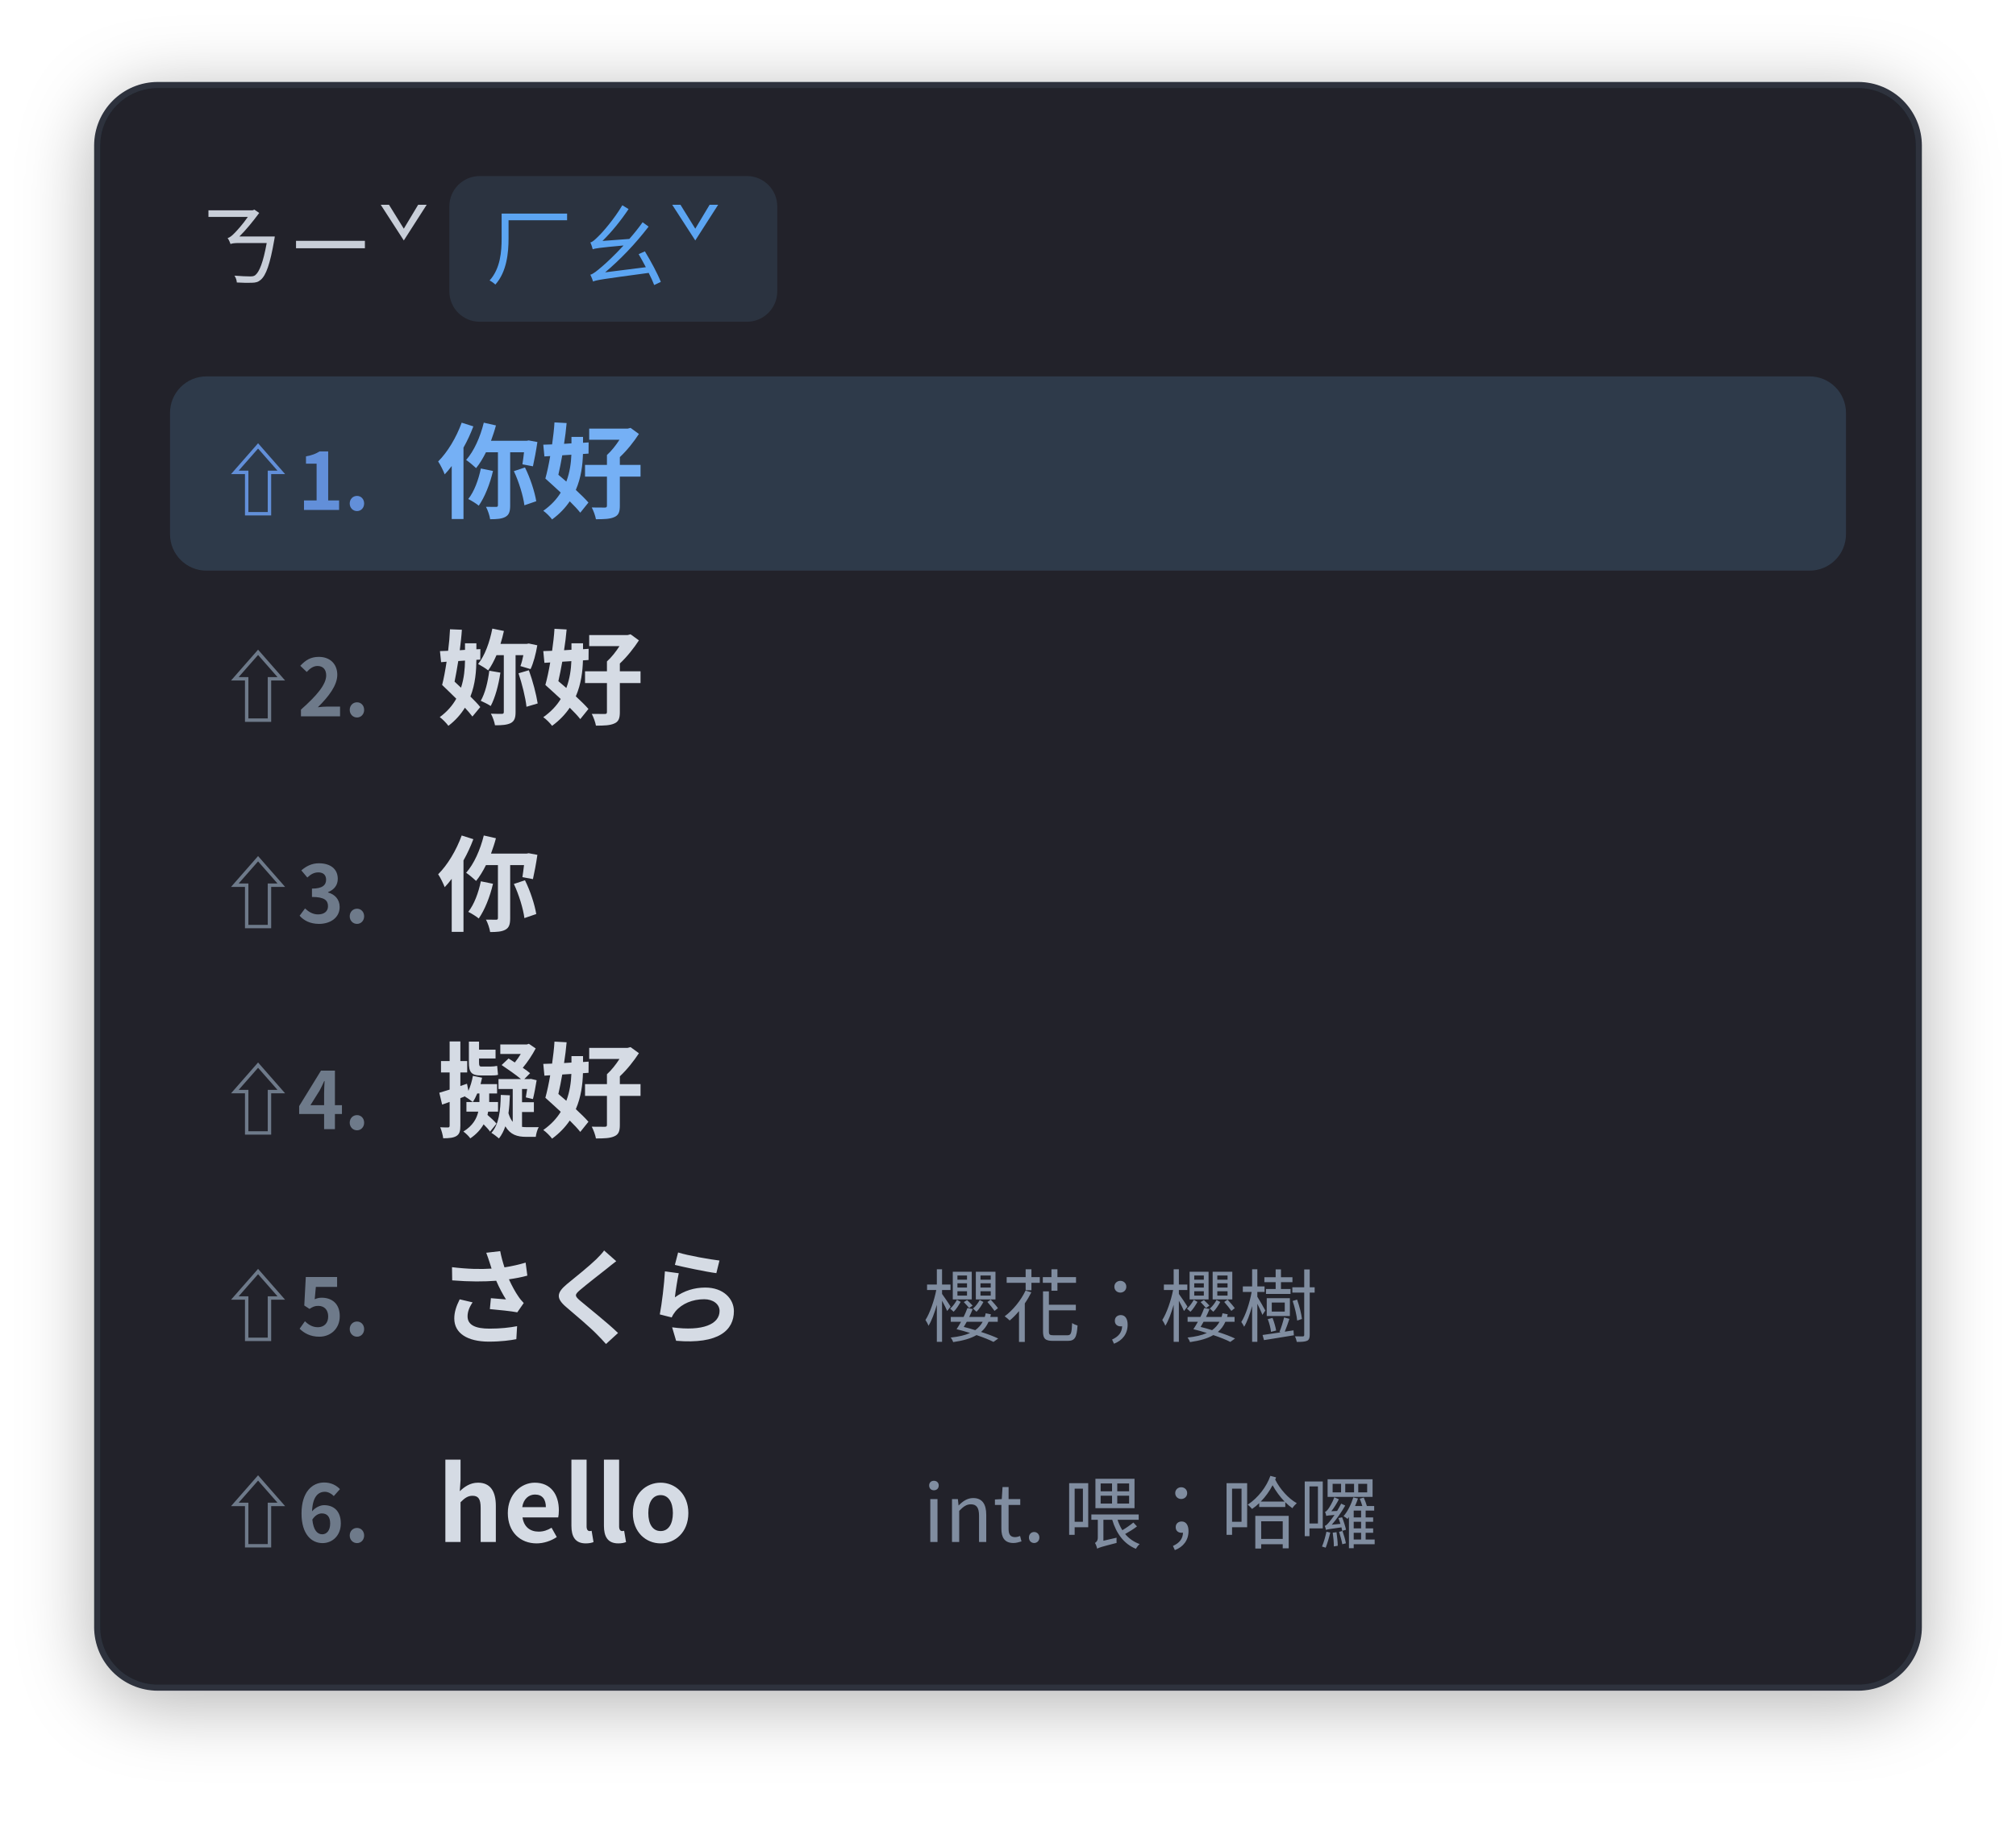
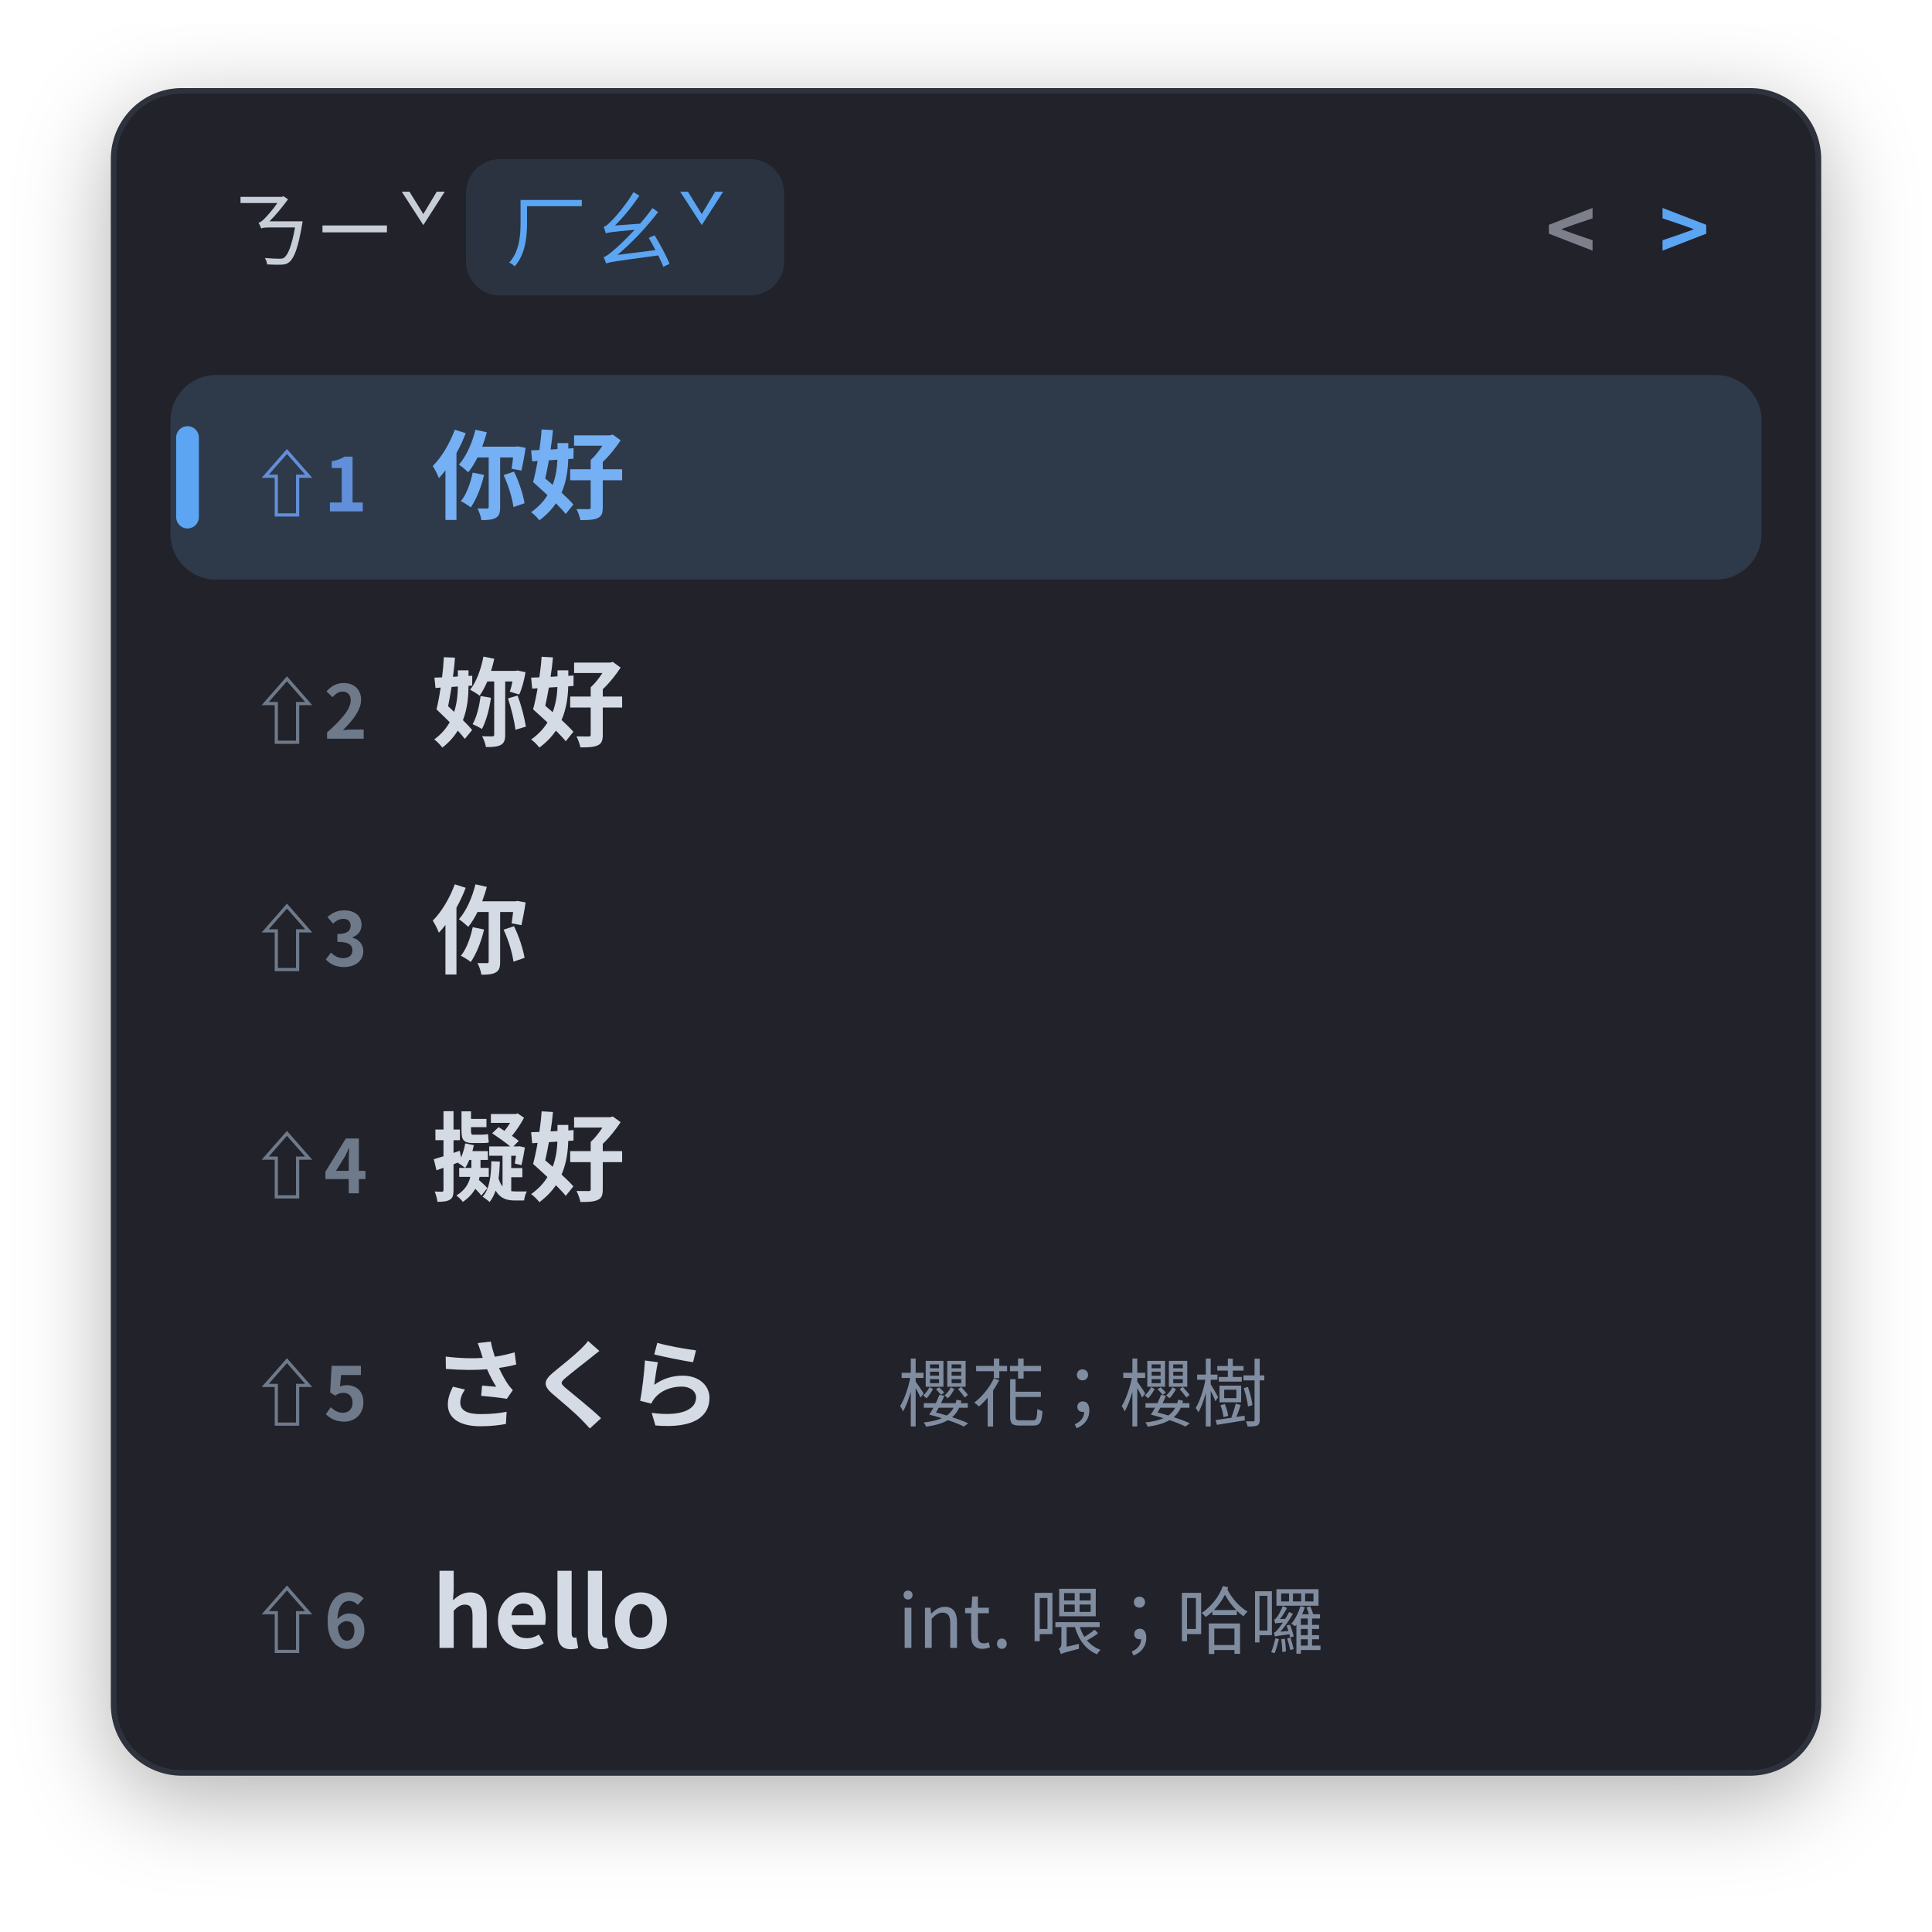
- <svg xmlns="http://www.w3.org/2000/svg" width="332" height="300" viewBox="0 0 332 300" role="img" aria-label="Nat Dark 主題預覽">
+ <svg xmlns="http://www.w3.org/2000/svg" width="340" height="340" viewBox="0 0 340 340" role="img" aria-label="Nat Dark 主題預覽">
  <defs>
-     <filter id="s" x="-20%" y="-20%" width="140%" height="150%">
-       <feDropShadow dx="0" dy="2" stdDeviation="6" flood-color="#000" flood-opacity="0.31" />
+     <filter id="s" x="-25%" y="-20%" width="150%" height="160%">
+       <feDropShadow dx="0" dy="4" stdDeviation="8" flood-color="#000" flood-opacity="0.31" />
    </filter>
  </defs>
-   <g transform="translate(16,14)" font-family="'Microsoft JhengHei','PingFang TC','Noto Sans CJK TC','Noto Sans TC',sans-serif">
-     <rect width="300" height="264" rx="10" fill="#20232B" stroke="#2D333D" stroke-width="1" filter="url(#s)" />
-     <text x="16" y="32" font-size="15" fill="#C8CED8">ㄋㄧˇ</text>
-     <rect x="58" y="15" width="54" height="24" rx="5" fill="#2B3340" />
-     <text x="64" y="32" font-size="15" fill="#5CA5F2">ㄏㄠˇ</text>
-     <rect x="12" y="48" width="276" height="32" rx="6" fill="#2E3A4A" />
-     <text x="20" y="70" font-size="13" font-weight="600" fill="#628FD9">⇧1.</text>
-     <text x="56" y="70" font-size="17" font-weight="700" fill="#75B0F5">你好</text>
-     <text x="20" y="104" font-size="13" font-weight="600" fill="#6E7A8A">⇧2.</text>
-     <text x="56" y="104" font-size="17" font-weight="700" fill="#D5DBE4">妳好</text>
-     <text x="20" y="138" font-size="13" font-weight="600" fill="#6E7A8A">⇧3.</text>
-     <text x="56" y="138" font-size="17" font-weight="700" fill="#D5DBE4">你</text>
-     <text x="20" y="172" font-size="13" font-weight="600" fill="#6E7A8A">⇧4.</text>
-     <text x="56" y="172" font-size="17" font-weight="700" fill="#D5DBE4">擬好</text>
-     <text x="20" y="206" font-size="13" font-weight="600" fill="#6E7A8A">⇧5.</text>
-     <text x="56" y="206" font-size="17" font-weight="700" fill="#D5DBE4">さくら</text>
-     <text x="136" y="206" font-size="13" fill="#808DA0">櫻花；櫻樹</text>
-     <text x="20" y="240" font-size="13" font-weight="600" fill="#6E7A8A">⇧6.</text>
-     <text x="56" y="240" font-size="17" font-weight="700" fill="#D5DBE4">hello</text>
-     <text x="136" y="240" font-size="13" fill="#808DA0">int. 喂；哈囉</text>
+   <g transform="translate(20,16)" font-family="'Microsoft JhengHei','PingFang TC','Noto Sans CJK TC','Noto Sans TC',sans-serif">
+     <rect width="300" height="296" rx="12" fill="#20232B" stroke="#2D333D" stroke-width="1" filter="url(#s)" />
+     <text x="20" y="30" font-size="15" fill="#C8CED8">ㄋㄧˇ</text>
+     <rect x="62" y="12" width="56" height="24" rx="6" fill="#2B3340" />
+     <text x="69" y="30" font-size="15" fill="#5CA5F2">ㄏㄠˇ</text>
+     <text x="252" y="30" font-size="15" font-weight="600" fill="#C8CED8" opacity="0.55">&lt;</text>
+     <text x="272" y="30" font-size="15" font-weight="600" fill="#5CA5F2">&gt;</text>
+     <rect x="10" y="50" width="280" height="36" rx="8" fill="#2E3A4A" />
+     <rect x="11" y="59" width="4" height="18" rx="2" fill="#5CA5F2" />
+     <text x="24" y="74" font-size="13" font-weight="600" fill="#628FD9">⇧1</text>
+     <text x="56" y="74" font-size="17" font-weight="700" fill="#75B0F5">你好</text>
+     <text x="24" y="114" font-size="13" font-weight="600" fill="#6E7A8A">⇧2</text>
+     <text x="56" y="114" font-size="17" font-weight="700" fill="#D5DBE4">妳好</text>
+     <text x="24" y="154" font-size="13" font-weight="600" fill="#6E7A8A">⇧3</text>
+     <text x="56" y="154" font-size="17" font-weight="700" fill="#D5DBE4">你</text>
+     <text x="24" y="194" font-size="13" font-weight="600" fill="#6E7A8A">⇧4</text>
+     <text x="56" y="194" font-size="17" font-weight="700" fill="#D5DBE4">擬好</text>
+     <text x="24" y="234" font-size="13" font-weight="600" fill="#6E7A8A">⇧5</text>
+     <text x="56" y="234" font-size="17" font-weight="700" fill="#D5DBE4">さくら</text>
+     <text x="138" y="234" font-size="13" fill="#808DA0">櫻花；櫻樹</text>
+     <text x="24" y="274" font-size="13" font-weight="600" fill="#6E7A8A">⇧6</text>
+     <text x="56" y="274" font-size="17" font-weight="700" fill="#D5DBE4">hello</text>
+     <text x="138" y="274" font-size="13" fill="#808DA0">int. 喂；哈囉</text>
  </g>
</svg>
